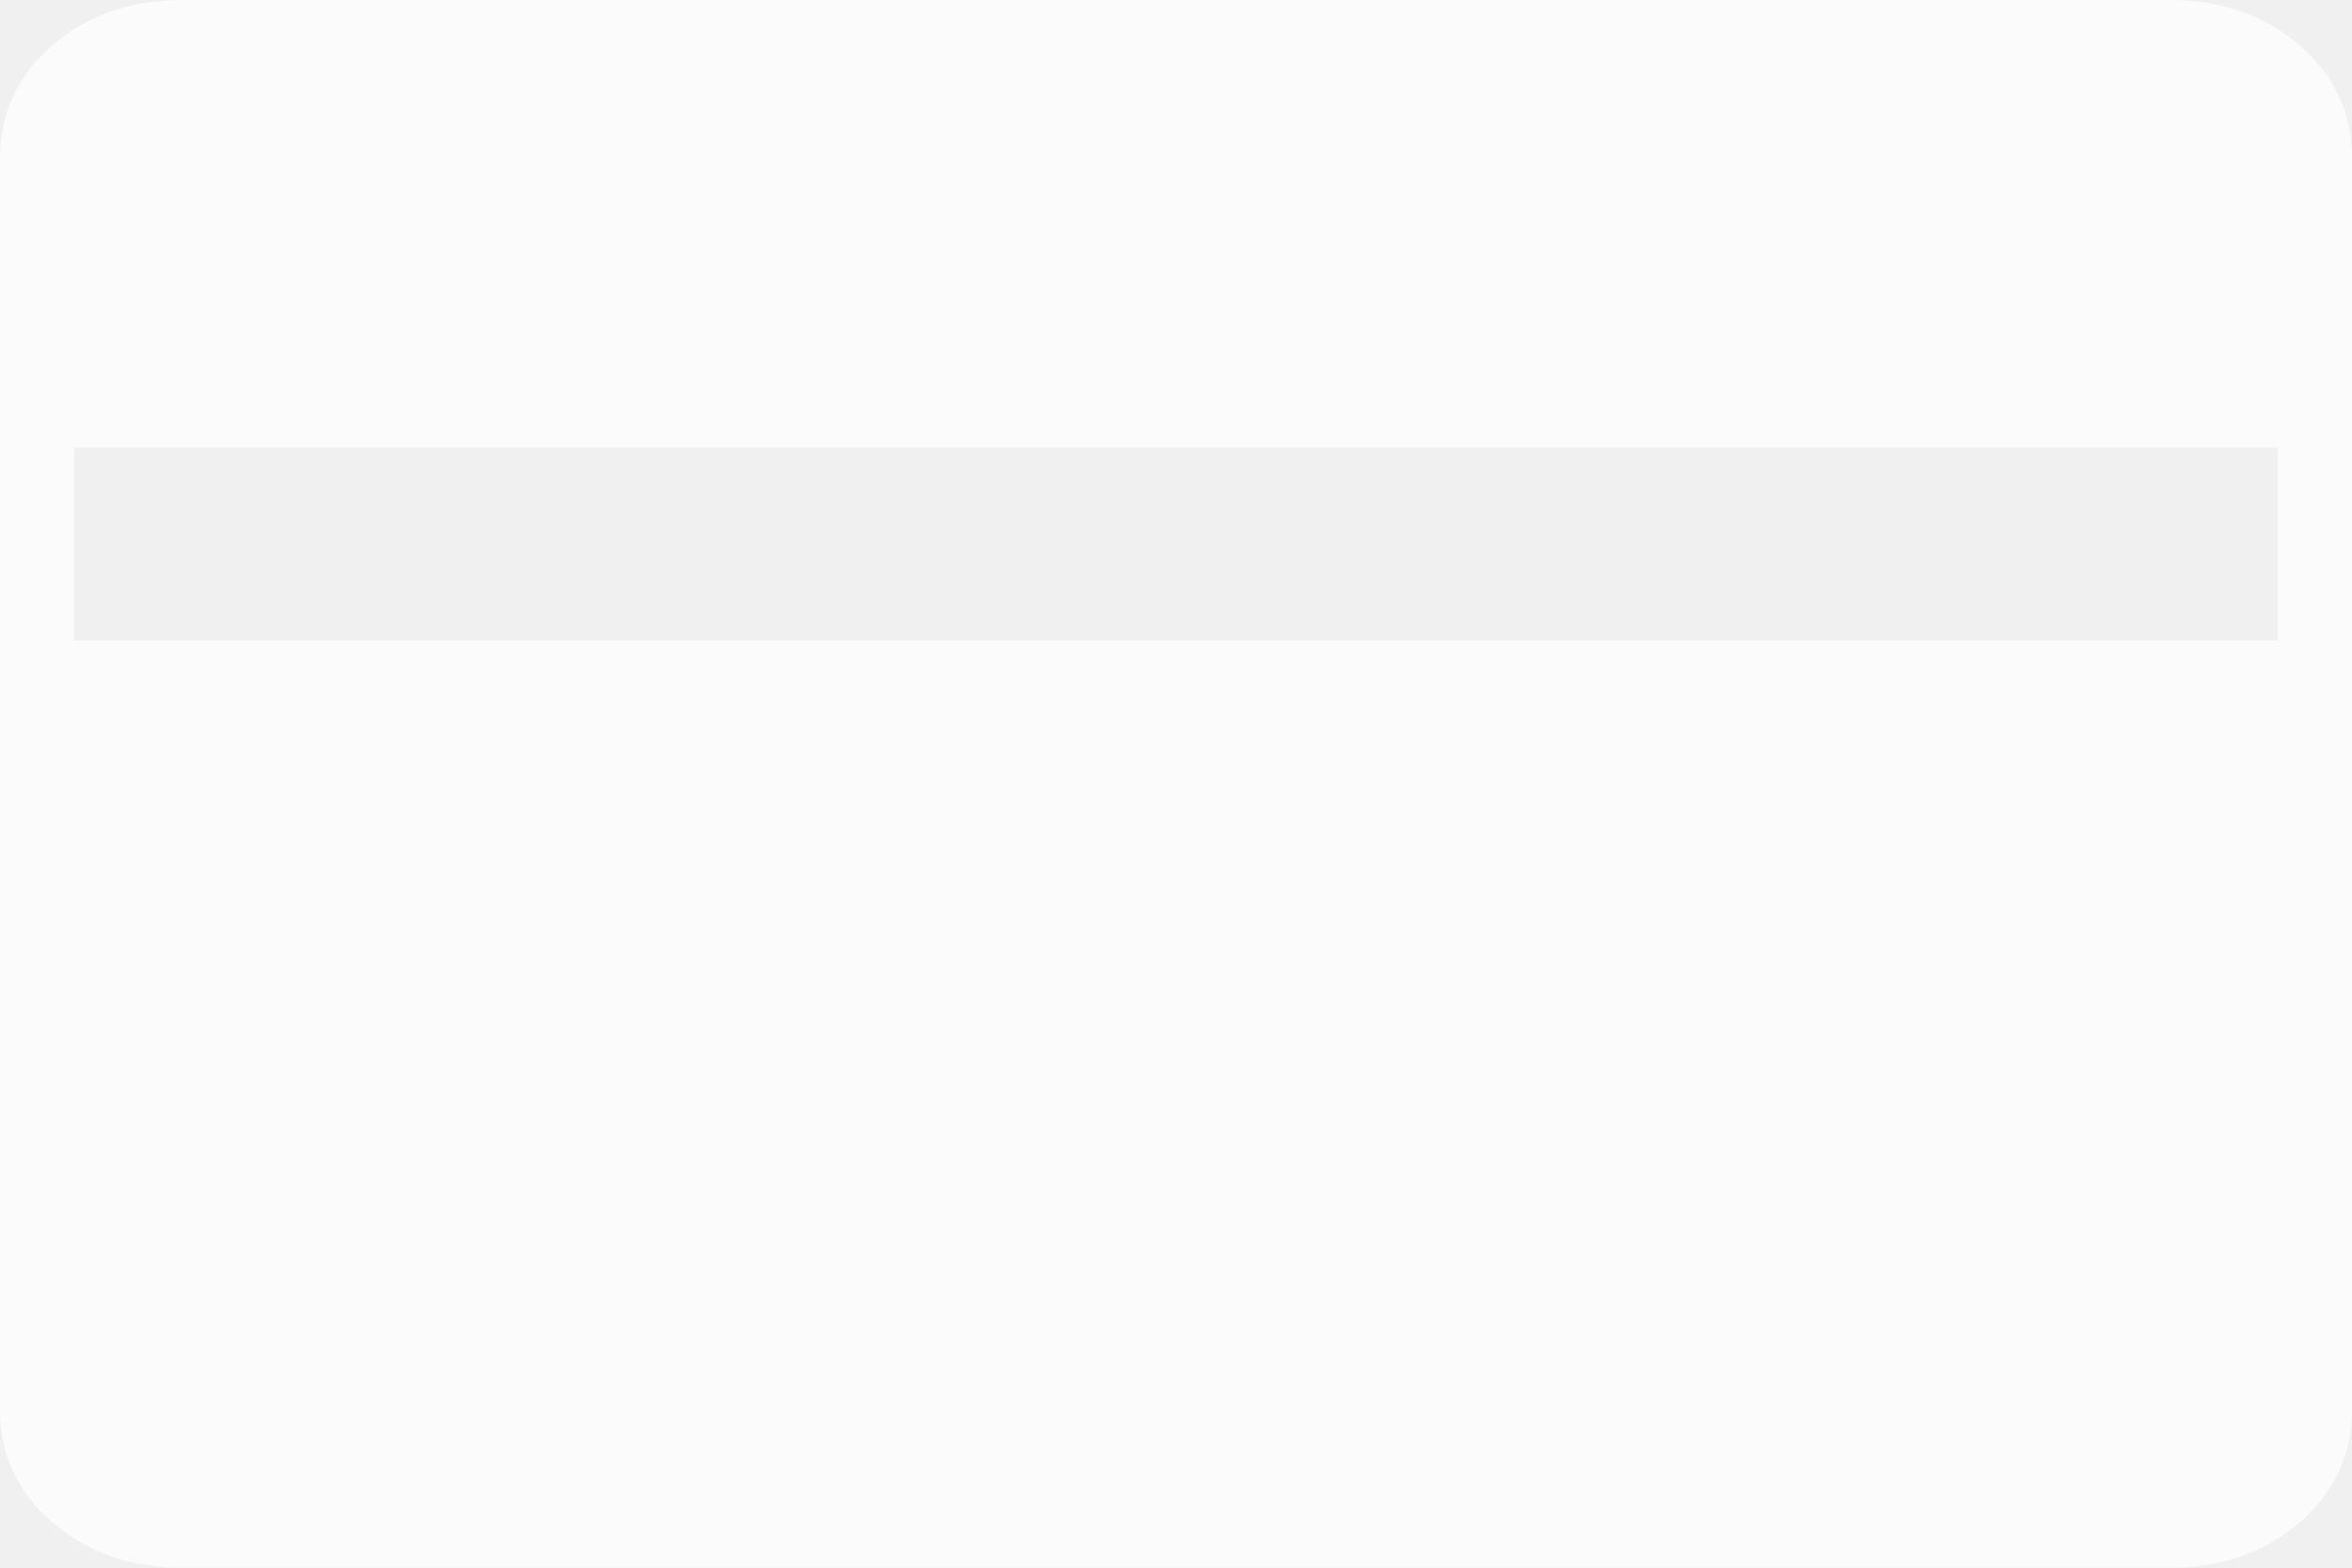
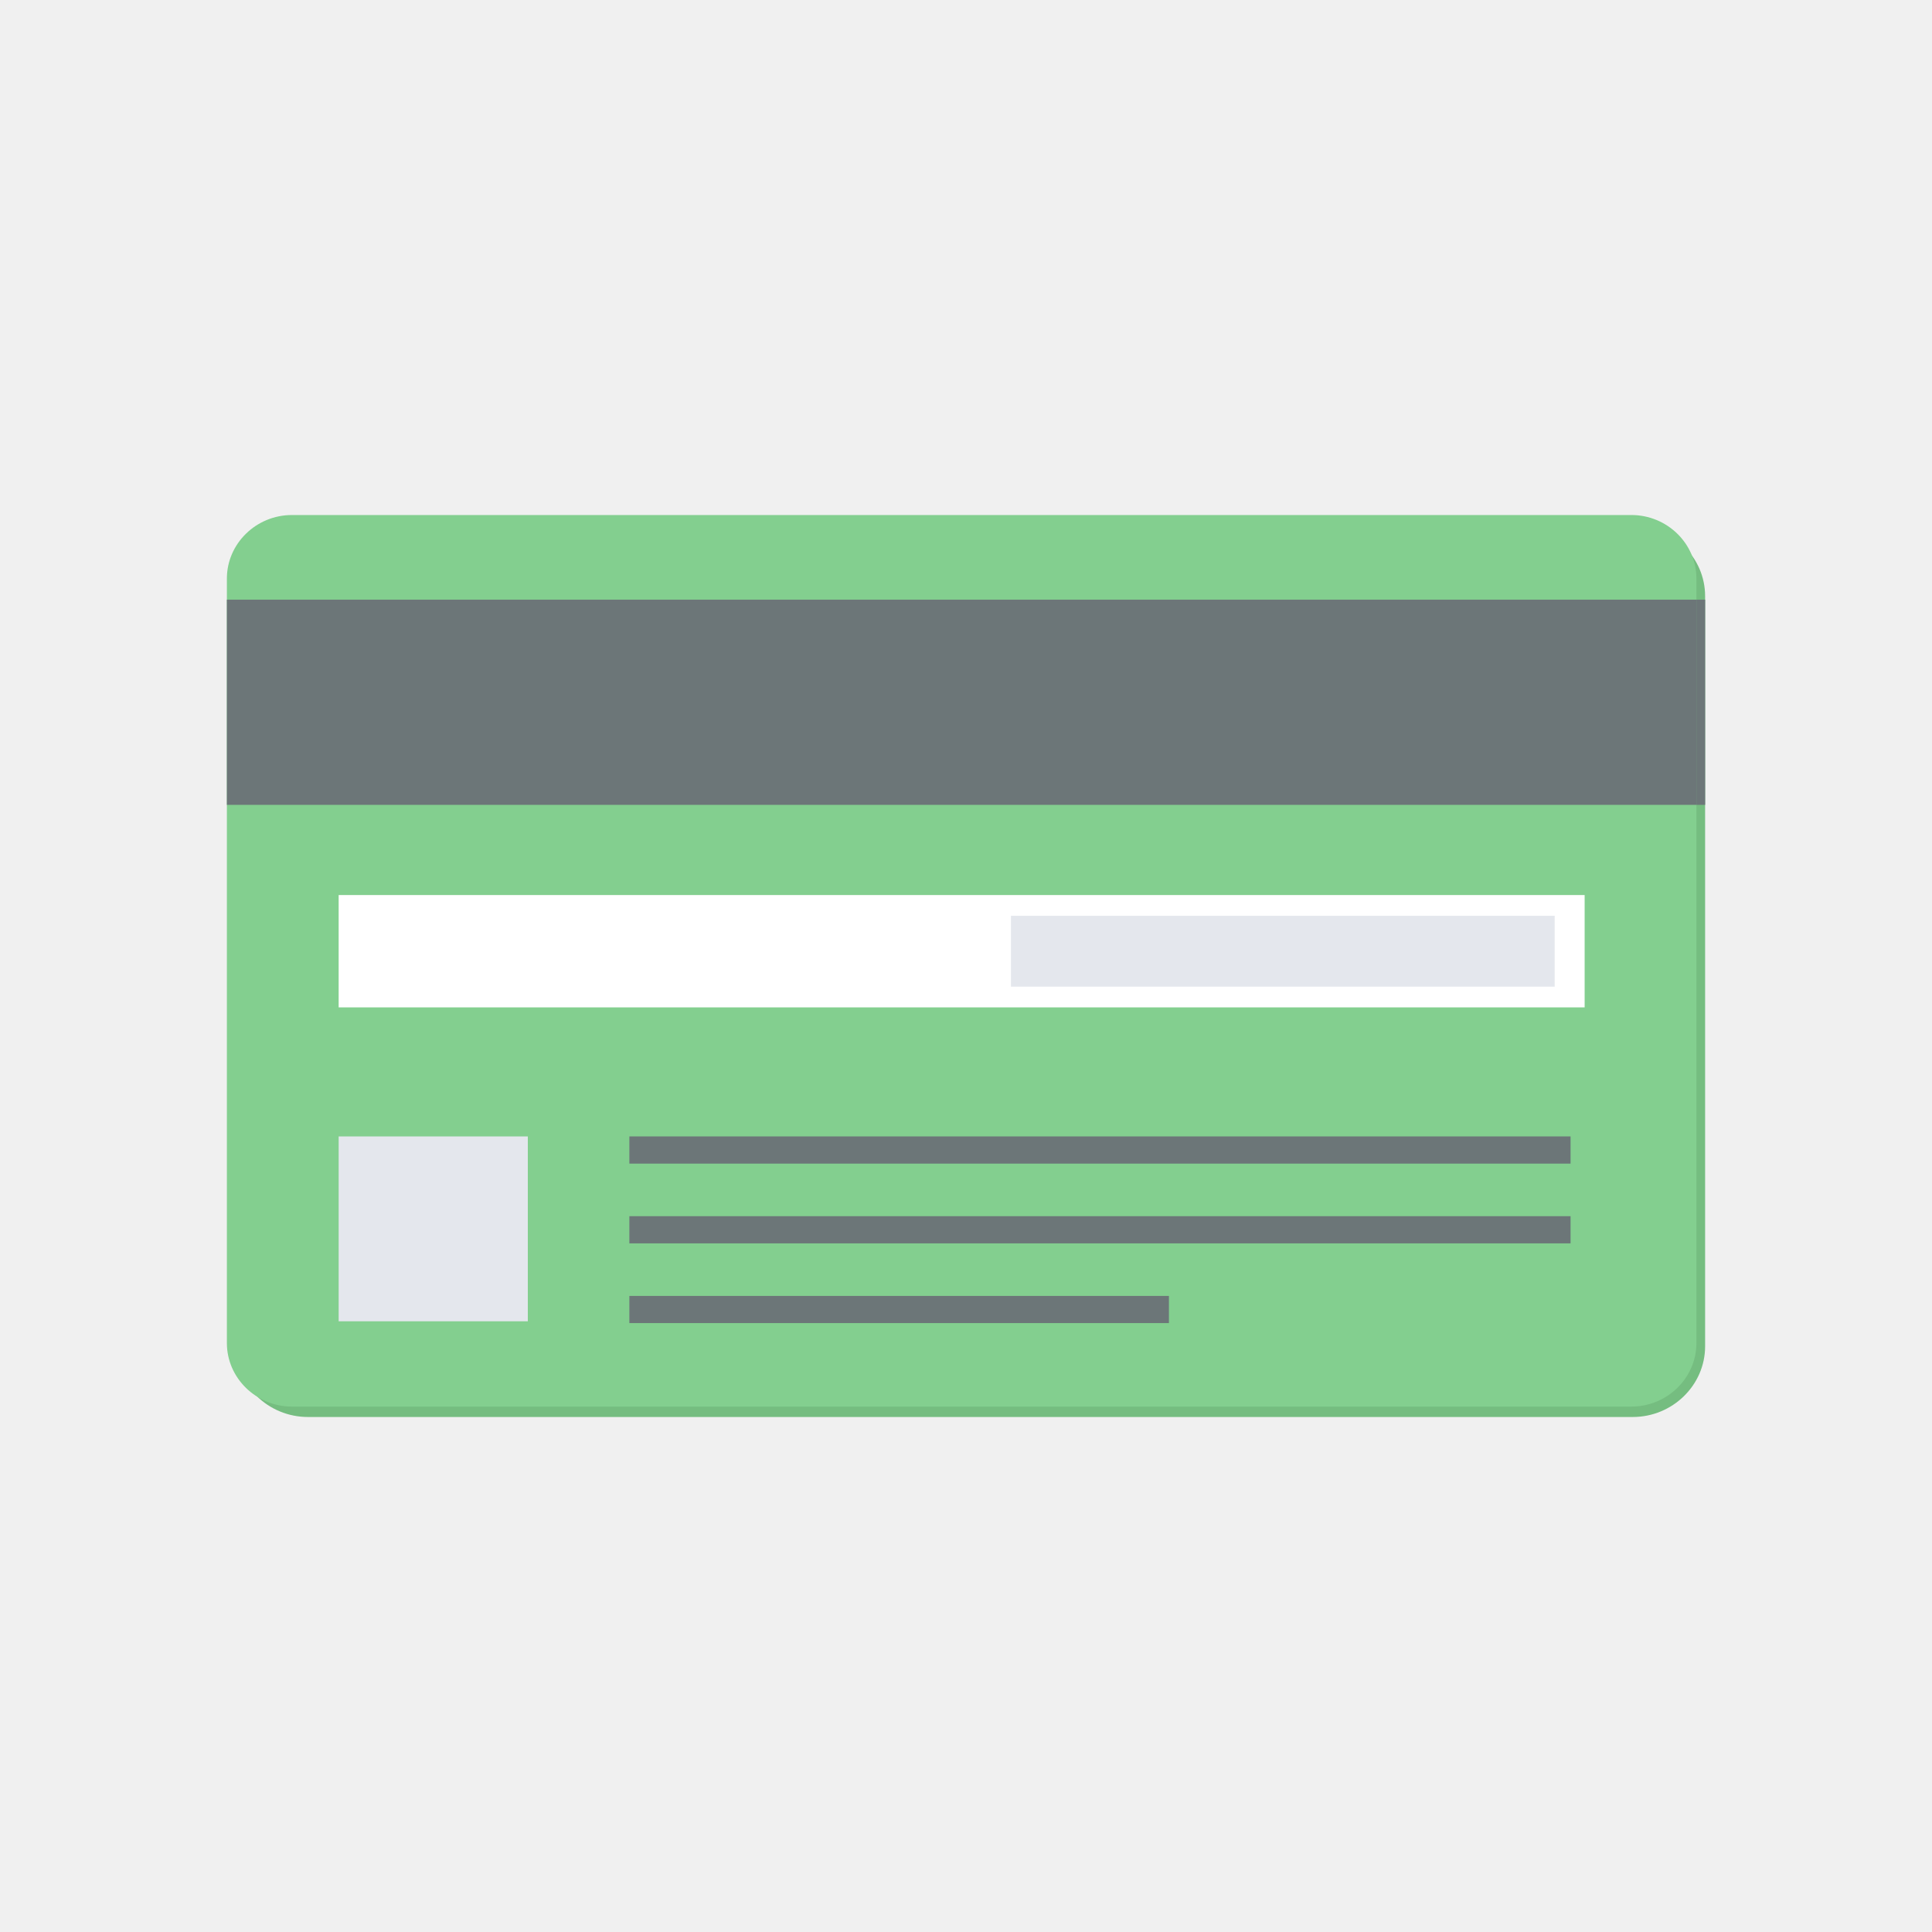
- <svg xmlns="http://www.w3.org/2000/svg" width="18" height="12" viewBox="0 0 18 12" fill="#FBFBFB">
-   <path d="M1.397 12C1 12 0.668 11.884 0.401 11.653C0.134 11.422 0 11.134 0 10.791V1.209C0 0.866 0.134 0.578 0.401 0.347C0.668 0.116 1 0 1.397 0H16.603C17 0 17.332 0.116 17.599 0.347C17.866 0.578 18 0.866 18 1.209V10.791C18 11.134 17.866 11.422 17.599 11.653C17.332 11.884 17 12 16.603 12H1.397ZM0.569 4.903H17.431V3.425H0.569V4.903Z" fill="inherit" />
+ <svg xmlns="http://www.w3.org/2000/svg" height="200px" width="200px" version="1.1" id="Layer_1" viewBox="0 0 512 512" xml:space="preserve" fill="#000000">
+   <g id="SVGRepo_bgCarrier" stroke-width="0" />
+   <g id="SVGRepo_tracerCarrier" stroke-linecap="round" stroke-linejoin="round" />
+   <path style="fill:#75BD80;" d="M81.617,139.239H432.69c10.552,0,19.183,8.426,19.183,18.737v198.806 c0,10.305-8.631,18.737-19.183,18.737H81.617c-10.552,0-19.183-8.432-19.183-18.737V157.976 C62.434,147.671,71.065,139.239,81.617,139.239z" />
+   <path style="fill:#83CF8F;" d="M77.365,136.486h354.963c9.48,0,17.238,7.577,17.238,16.834v202.606 c0,9.257-7.758,16.834-17.238,16.834H77.365c-9.486,0-17.238-7.577-17.238-16.834V153.321 C60.127,144.063,67.885,136.486,77.365,136.486z" />
+   <polygon style="fill:#6C7678;" points="60.127,158.916 449.566,158.916 449.566,213.297 60.127,213.297 " />
+   <polygon style="fill:#FFFFFF;" points="89.748,237.196 419.945,237.196 419.945,266.968 89.748,266.968 " />
+   <polygon style="fill:#E4E7ED;" points="89.748,301.166 139.877,301.166 139.877,350.157 89.748,350.157 " />
+   <g>
+     <polygon style="fill:#6C7678;" points="166.788,301.166 416.217,301.166 416.217,308.37 166.788,308.37 " />
+     <polygon style="fill:#6C7678;" points="166.788,322.301 416.217,322.301 416.217,329.504 166.788,329.504 " />
+     <polygon style="fill:#6C7678;" points="166.788,343.435 309.779,343.435 309.779,350.633 166.788,350.633 " />
+     <polygon style="fill:#6C7678;" points="451.879,158.922 449.566,158.922 449.566,213.297 451.879,213.297 " />
+   </g>
+   <polygon style="fill:#E4E7ED;" points="267.913,242.695 412.007,242.695 412.007,261.475 267.913,261.475 " />
</svg>
